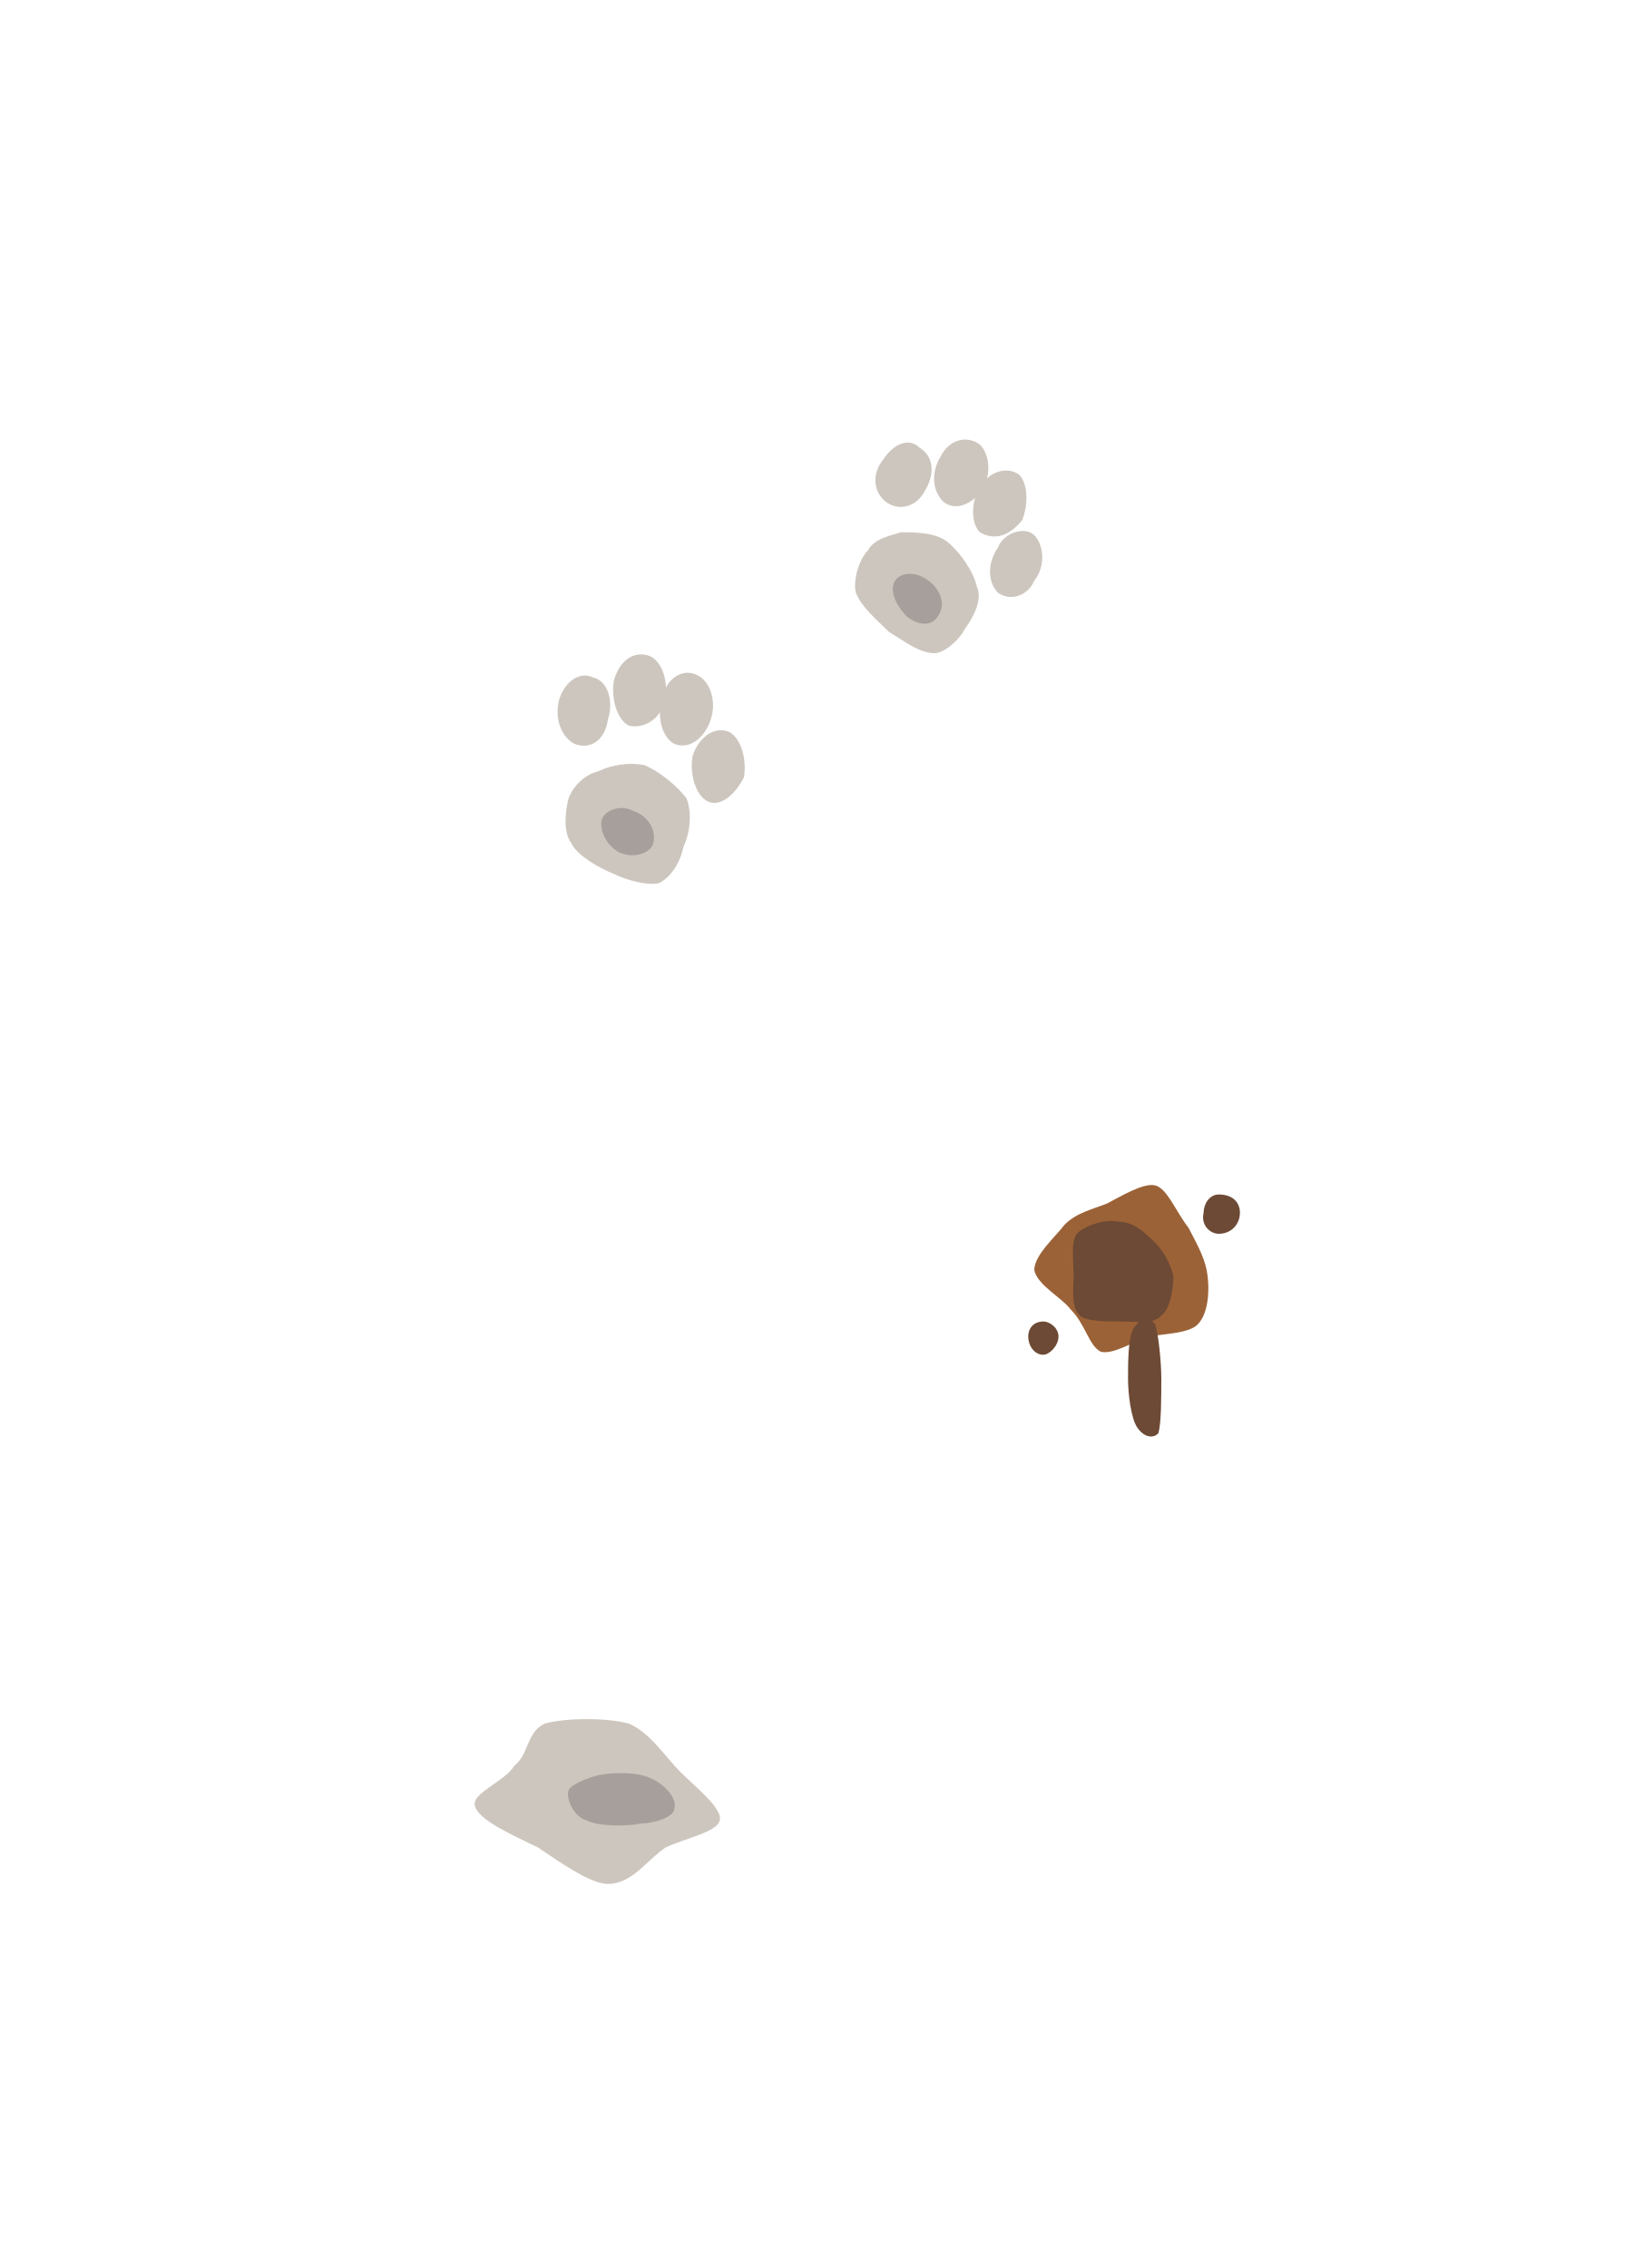
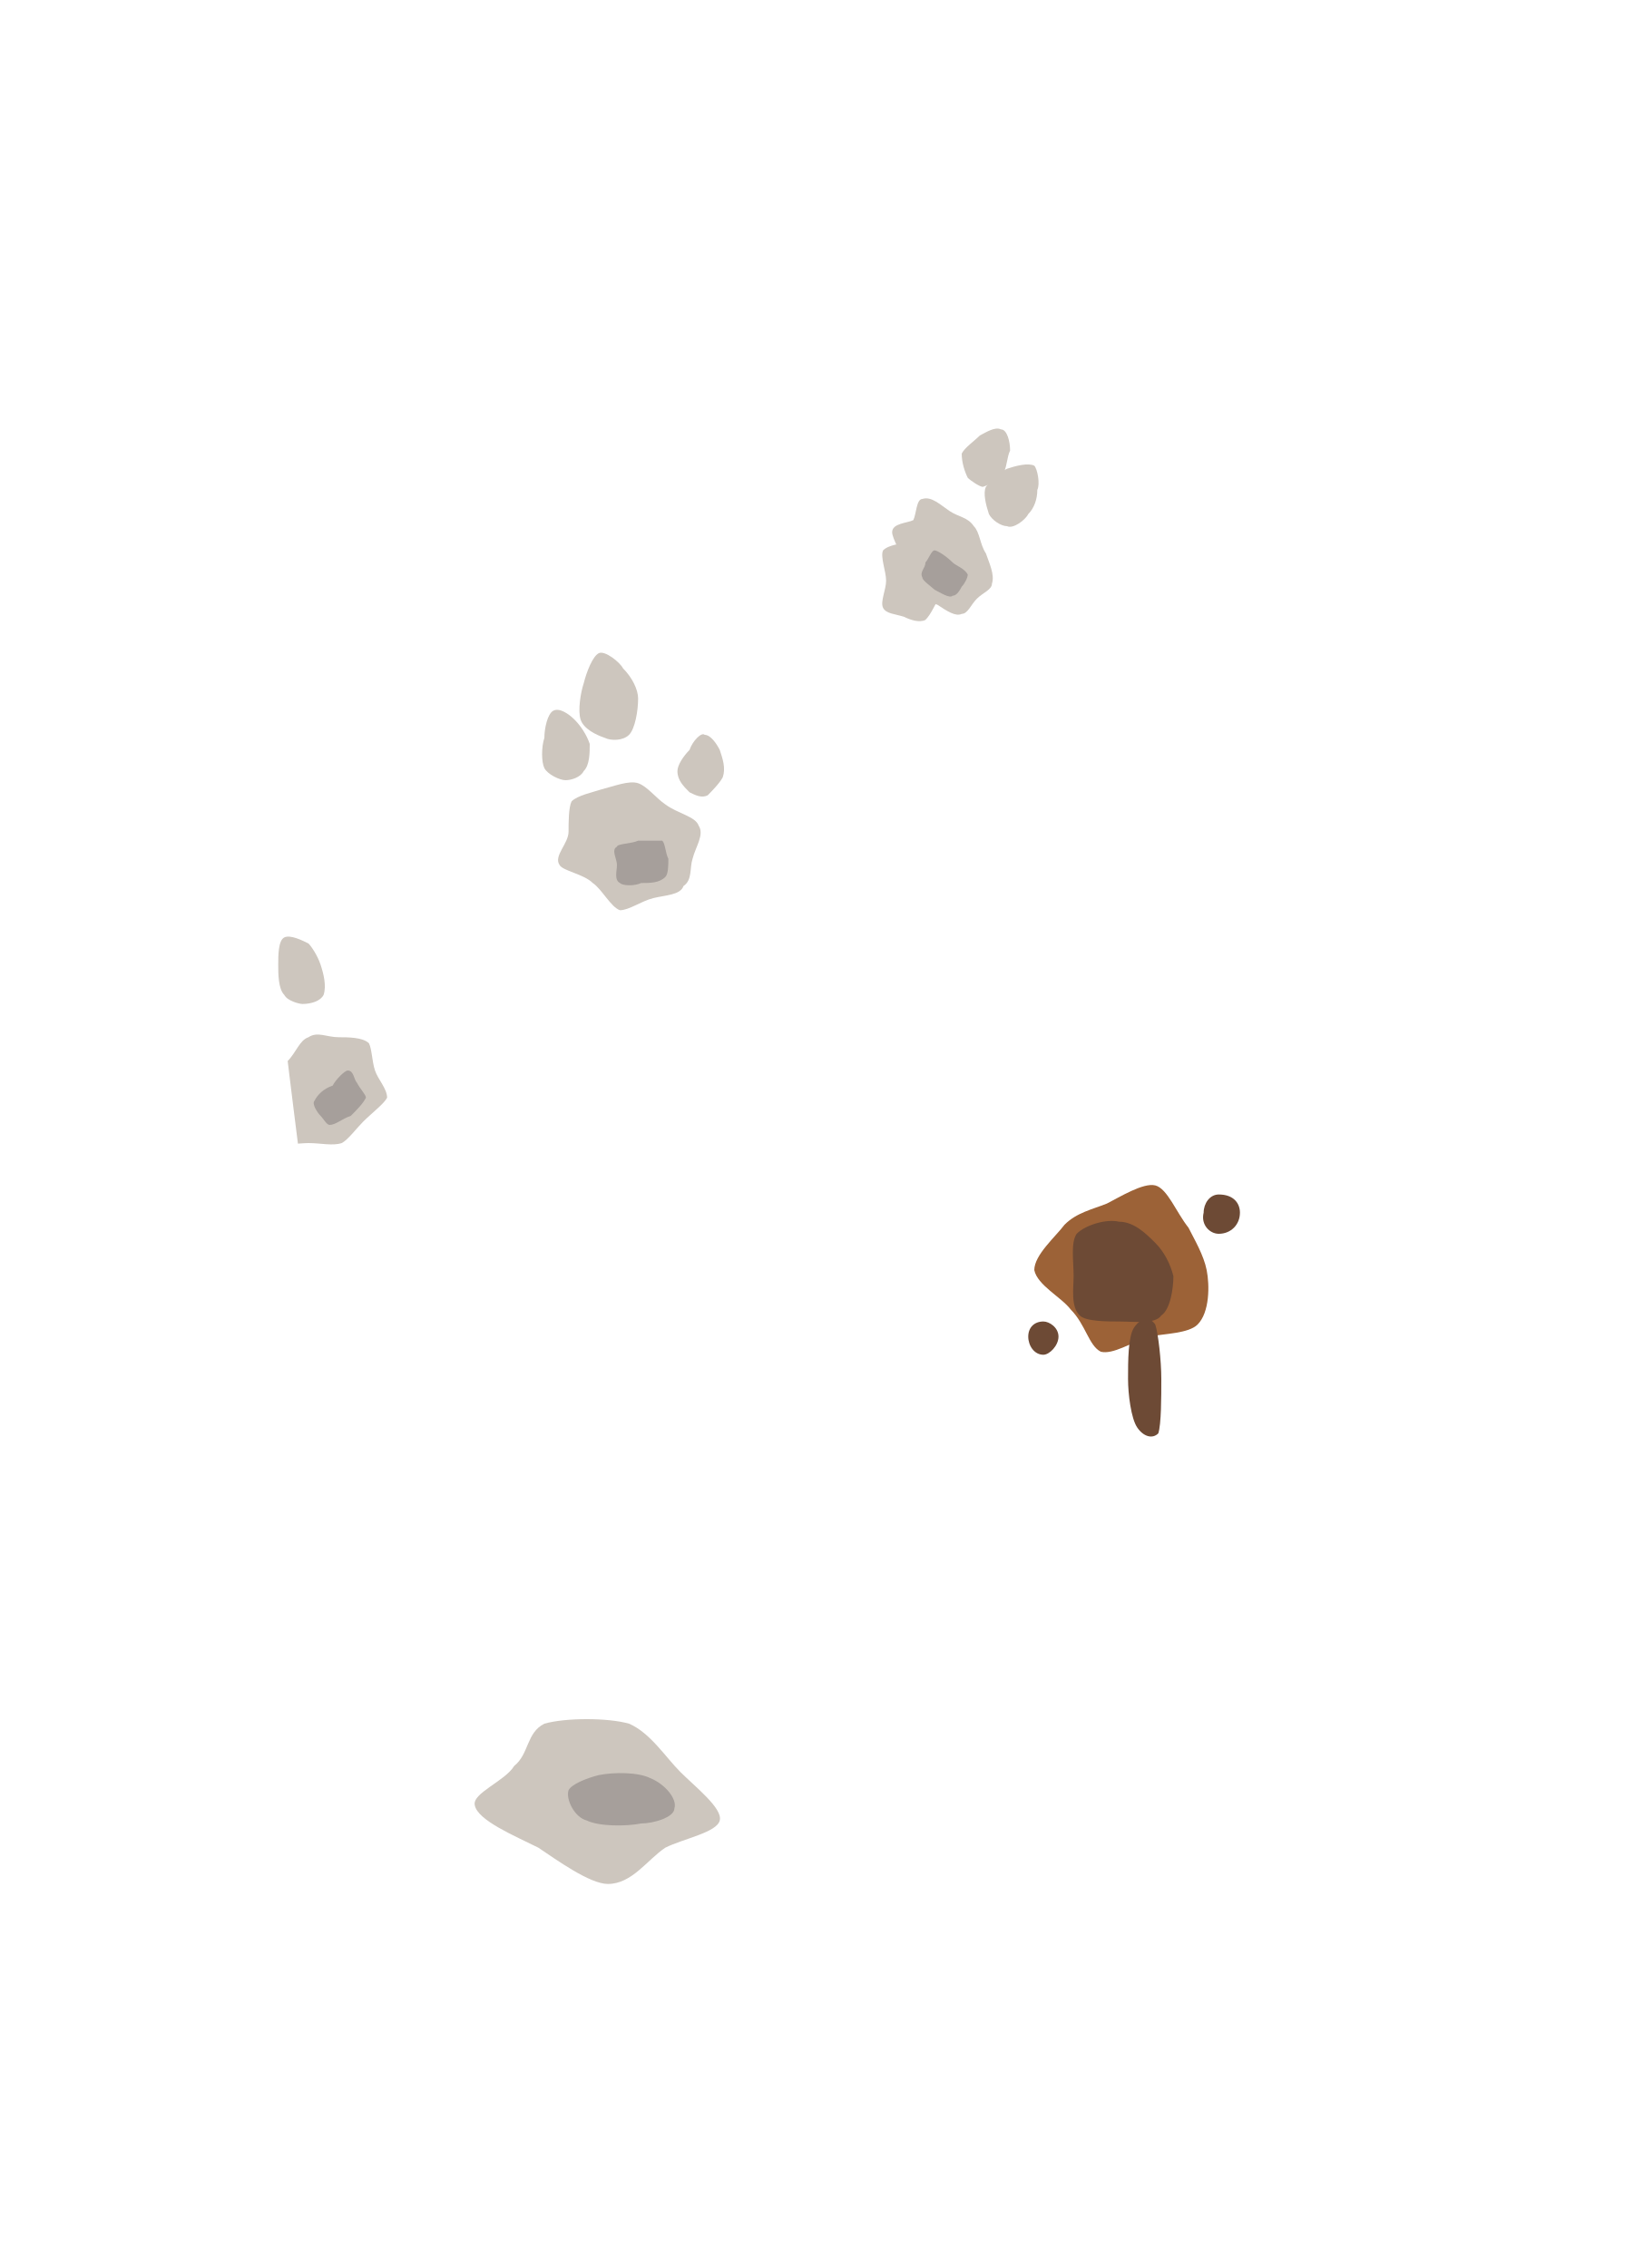
<svg xmlns="http://www.w3.org/2000/svg" viewBox="0 0 54 75" width="54" height="75">
  <defs>
    <clipPath id="person-torso-extra-0-back-clip">
      <path d="M21.5 10.4C20 10.7 17.2 11.6 15.4 12.6C13.5 13.6 11.5 14.6 10.3 16.2C9.1 17.8 8.9 19.7 8.8 22C8.7 24.3 8.9 27.2 9 30C9.2 32.8 9.6 35.8 10 39C10.3 42.2 10 47.3 10.6 49.4C11.2 51.5 12.6 51.1 14.3 51.6C16.1 52.1 18.5 52.3 21.1 52.4C23.6 52.5 26.7 52.5 29.5 52.4C32.3 52.3 35.5 52.3 38 51.8C40.5 51.3 43.5 51.7 44.6 49.6C45.6 47.5 44.8 42.3 45.1 39C45.5 35.7 46 32.8 46.1 30C46.2 27.2 46.4 24.3 46.3 22C46.1 19.7 45.7 17.9 44.6 16.4C43.5 14.9 41.8 14 39.9 13C38.1 12 35.1 10.9 33.4 10.6C31.7 10.3 30.8 10.9 29.7 11C28.6 11.1 27.9 11.4 27 11.4C26.1 11.4 25.2 11 24.3 10.8C23.4 10.6 23.1 10.1 21.5 10.4Z" />
      <path d="M10.6 49.4C11.2 51.5 12.6 51.1 14.3 51.6C16.1 52.1 18.5 52.3 21.1 52.4C23.6 52.5 26.7 52.5 29.5 52.4C32.3 52.3 35.5 52.3 38 51.8C40.5 51.3 43.5 51.7 44.6 49.6C44.8 51 45.8 55.3 45.4 58C45.1 60.7 44.2 64.2 42.3 66C40.4 67.8 37.1 68.7 34.4 68.8C31.6 68.9 28.6 66.6 26 66.6C23.3 66.6 20.9 68.9 18.4 68.8C15.9 68.7 12.6 67.8 11.2 66C9.7 64.2 9.7 60.8 9.6 58C9.5 55.2 10.4 50.8 10.6 49.4Z" />
    </clipPath>
  </defs>
  <g id="extra-stain" clip-path="url(#person-torso-extra-0-back-clip)">
-     <path d="M22.6 28C22.5 28.5 22.2 29 21.8 29.2C21.4 29.3 20.7 29.1 20.3 28.9C19.8 28.7 19.1 28.3 18.9 27.9C18.6 27.5 18.7 26.8 18.8 26.4C19 25.9 19.4 25.6 19.8 25.5C20.2 25.3 20.8 25.2 21.3 25.3C21.8 25.5 22.4 26 22.7 26.4C22.9 26.9 22.8 27.6 22.6 28Z" fill="#cdc6be" />
-     <path d="M20.1 23.8C20 24.5 19.5 24.8 19 24.6C18.6 24.4 18.3 23.8 18.5 23.1C18.7 22.5 19.2 22.2 19.6 22.4C20.1 22.5 20.3 23.2 20.1 23.8Z" fill="#cdc6be" />
-     <path d="M22 23.2C21.8 23.8 21.3 24.1 20.8 24C20.4 23.8 20.2 23.1 20.3 22.5C20.5 21.8 21 21.5 21.5 21.7C21.9 21.9 22.1 22.5 22 23.2Z" fill="#cdc6be" />
-     <path d="M23.5 23.8C23.3 24.4 22.8 24.8 22.3 24.6C21.9 24.4 21.7 23.7 21.9 23.1C22 22.5 22.5 22.1 23 22.3C23.5 22.5 23.7 23.2 23.5 23.8Z" fill="#cdc6be" />
-     <path d="M24.6 25.7C24.3 26.3 23.8 26.7 23.4 26.5C23 26.3 22.8 25.6 22.9 25C23.1 24.4 23.6 24 24.1 24.2C24.5 24.4 24.7 25.1 24.6 25.7Z" fill="#cdc6be" />
-     <path d="M21.6 27.9C21.5 28.2 21 28.4 20.5 28.2C20.1 28 19.8 27.5 19.9 27.1C20 26.8 20.5 26.6 20.9 26.8C21.5 27 21.7 27.5 21.6 27.9Z" fill="#a69f9b" />
-     <path d="M31.9 20.8C31.7 21.2 31.2 21.6 30.9 21.6C30.4 21.6 29.9 21.2 29.4 20.9C29 20.5 28.5 20.1 28.3 19.6C28.2 19.2 28.4 18.5 28.7 18.2C28.9 17.8 29.5 17.7 29.8 17.6C30.2 17.6 30.9 17.6 31.3 17.9C31.7 18.2 32.2 18.9 32.3 19.4C32.5 19.8 32.2 20.4 31.9 20.8Z" fill="#cdc6be" />
-     <path d="M30.6 16.2C30.3 16.8 29.7 16.9 29.3 16.6C28.9 16.3 28.8 15.7 29.2 15.2C29.6 14.6 30.1 14.5 30.4 14.8C30.9 15.1 30.9 15.7 30.6 16.2Z" fill="#cdc6be" />
-     <path d="M32.5 16.2C32.1 16.7 31.6 16.9 31.2 16.6C30.8 16.2 30.8 15.6 31.1 15.1C31.4 14.5 32 14.4 32.4 14.7C32.7 15 32.8 15.6 32.5 16.2Z" fill="#cdc6be" />
-     <path d="M33.8 17.2C33.4 17.7 32.9 17.9 32.4 17.6C32.1 17.3 32.1 16.6 32.4 16.1C32.7 15.6 33.3 15.4 33.7 15.7C34 16 34 16.7 33.8 17.2Z" fill="#cdc6be" />
-     <path d="M34.2 19.2C34 19.7 33.4 19.9 33 19.6C32.7 19.3 32.6 18.7 33 18.1C33.2 17.6 33.9 17.4 34.2 17.7C34.5 18 34.6 18.7 34.2 19.2Z" fill="#cdc6be" />
-     <path d="M31 20.4C30.8 20.7 30.4 20.7 30 20.4C29.6 20 29.4 19.5 29.6 19.2C29.8 18.9 30.3 18.9 30.7 19.2C31.1 19.5 31.3 20 31 20.4Z" fill="#a69f9b" />
+     <path d="M22.9 28.4C22.8 28.7 22.9 29.1 22.6 29.3C22.5 29.6 22 29.6 21.6 29.7C21.2 29.8 20.8 30.1 20.5 30.1C20.2 30 19.9 29.4 19.6 29.2C19.3 28.9 18.6 28.8 18.5 28.6C18.3 28.3 18.8 27.9 18.8 27.5C18.8 27.2 18.8 26.7 18.9 26.5C19.1 26.3 19.6 26.2 19.9 26.1C20.3 26 20.8 25.8 21.1 25.9C21.4 26 21.7 26.4 22 26.6C22.4 26.9 23 27 23.1 27.3C23.3 27.6 23 28 22.9 28.4Z" fill="#cdc6be" />
+     <path d="M19.5 24.6C19.5 24.9 19.5 25.3 19.3 25.5C19.2 25.7 18.9 25.8 18.7 25.8C18.5 25.8 18.1 25.6 18 25.4C17.9 25.2 17.9 24.7 18 24.4C18 24.1 18.1 23.6 18.3 23.5C18.5 23.4 18.8 23.6 19 23.8C19.2 24 19.4 24.3 19.5 24.6Z" fill="#cdc6be" />
+     <path d="M21.1 23.1C21.1 23.5 21 24.1 20.8 24.3C20.6 24.5 20.2 24.5 20 24.4C19.7 24.3 19.3 24.1 19.2 23.8C19.1 23.5 19.2 22.9 19.3 22.6C19.4 22.2 19.6 21.7 19.8 21.6C20 21.5 20.5 21.9 20.6 22.1C20.9 22.4 21.1 22.8 21.1 23.1Z" fill="#cdc6be" />
+     <path d="M23.9 25.7C23.8 25.9 23.5 26.2 23.4 26.3C23.2 26.4 23 26.3 22.8 26.2C22.6 26 22.4 25.8 22.4 25.5C22.4 25.3 22.6 25 22.8 24.8C22.9 24.5 23.2 24.2 23.3 24.3C23.5 24.3 23.7 24.6 23.8 24.8C23.9 25.1 24 25.4 23.9 25.7Z" fill="#cdc6be" />
+     <path d="M22.1 28.4C22.1 28.6 22.1 28.9 22 29C21.8 29.2 21.5 29.2 21.2 29.2C21 29.3 20.6 29.3 20.5 29.2C20.3 29.1 20.4 28.8 20.4 28.6C20.4 28.4 20.2 28.1 20.4 28C20.4 27.9 20.9 27.9 21.1 27.8C21.4 27.8 21.7 27.8 21.9 27.8C22 27.9 22 28.2 22.1 28.4Z" fill="#a69f9b" />
+     <path d="M32.3 19.8C32.1 20 32 20.3 31.8 20.3C31.6 20.4 31.3 20.2 31 20C30.7 19.9 30.4 19.8 30.2 19.6C30 19.3 30.1 18.9 29.9 18.6C29.8 18.3 29.5 17.8 29.5 17.6C29.5 17.3 30 17.3 30.2 17.2C30.3 17 30.3 16.5 30.5 16.5C30.8 16.4 31.1 16.7 31.4 16.9C31.7 17.1 32 17.1 32.2 17.4C32.4 17.6 32.4 18 32.6 18.3C32.7 18.6 32.9 19 32.8 19.3C32.8 19.5 32.5 19.6 32.3 19.8Z" fill="#cdc6be" />
+     <path d="M31.1 19.7C30.9 20 30.8 20.3 30.6 20.5C30.4 20.6 30.1 20.5 29.9 20.4C29.6 20.3 29.3 20.3 29.2 20.1C29.1 19.9 29.3 19.5 29.3 19.2C29.3 18.9 29.1 18.4 29.2 18.2C29.4 18 29.8 18 30 17.9C30.2 17.8 30.6 17.4 30.8 17.4C31 17.5 31.1 17.9 31.2 18.1C31.4 18.4 31.6 18.6 31.5 18.9C31.5 19.1 31.3 19.4 31.1 19.7Z" fill="#cdc6be" />
+     <path d="M33.2 15.6C33.1 15.8 32.8 16 32.5 16.1C32.4 16.1 32.1 15.9 32 15.8C31.9 15.6 31.8 15.3 31.8 15C31.9 14.8 32.2 14.6 32.4 14.4C32.6 14.3 32.9 14.1 33.1 14.2C33.3 14.2 33.4 14.6 33.4 14.9C33.3 15.1 33.3 15.4 33.2 15.6Z" fill="#cdc6be" />
+     <path d="M34 17C33.9 17.2 33.5 17.5 33.3 17.4C33.1 17.4 32.8 17.2 32.7 17C32.6 16.7 32.5 16.3 32.6 16.1C32.8 15.8 33.1 15.6 33.3 15.5C33.6 15.4 34 15.3 34.2 15.4C34.3 15.5 34.4 16 34.3 16.2C34.3 16.5 34.2 16.8 34 17Z" fill="#cdc6be" />
+     <path d="M31.8 19.4C31.7 19.6 31.6 19.7 31.5 19.7C31.4 19.8 31.1 19.6 30.9 19.5C30.8 19.4 30.5 19.2 30.5 19.1C30.4 18.9 30.6 18.8 30.6 18.6C30.7 18.5 30.8 18.2 30.9 18.2C31 18.2 31.3 18.4 31.5 18.6C31.6 18.7 31.9 18.8 32 19C32 19.1 31.9 19.3 31.8 19.4Z" fill="#a69f9b" />
+     <path d="M12.4 35.4C12.5 35.7 12.8 36 12.8 36.3C12.7 36.5 12.3 36.8 12 37.1C11.8 37.3 11.5 37.7 11.3 37.8C11 37.9 10.6 37.8 10.2 37.8C9.9 37.8 9.4 37.9 9.2 37.7C9 37.5 9.2 37 9.1 36.7C9 36.4 8.5 36.1 8.6 35.8C8.6 35.6 9.2 35.4 9.5 35.1C9.8 34.8 9.9 34.4 10.2 34.3C10.5 34.1 10.8 34.3 11.2 34.3C11.5 34.3 12 34.3 12.2 34.5C12.3 34.7 12.3 35.1 12.4 35.4Z" fill="#cdc6be" />
+     <path d="M8.2 34.1C8.4 34.3 8.6 34.7 8.6 35C8.6 35.2 8.4 35.5 8.1 35.6C8 35.7 7.6 35.7 7.4 35.5C7.2 35.4 7 35 6.9 34.7C6.8 34.4 6.7 33.9 6.9 33.8C7 33.6 7.4 33.6 7.6 33.6C7.8 33.7 8.1 33.9 8.2 34.1Z" fill="#cdc6be" />
+     <path d="M8.9 32.4C9 32.7 9.2 33.1 9.1 33.3C9.1 33.5 8.8 33.7 8.6 33.7C8.5 33.8 8.1 33.7 8 33.6C7.8 33.4 7.7 33 7.7 32.7C7.6 32.5 7.7 32 7.7 31.9C7.9 31.8 8.2 31.8 8.4 31.9C8.7 32 8.8 32.2 8.9 32.4Z" fill="#cdc6be" />
+     <path d="M10.6 31.9C10.7 32.2 10.8 32.6 10.7 32.9C10.6 33.1 10.3 33.2 10 33.2C9.9 33.2 9.5 33.1 9.4 32.9C9.2 32.7 9.2 32.2 9.2 31.9C9.2 31.6 9.2 31.1 9.4 31C9.6 30.9 10 31.1 10.2 31.2C10.3 31.3 10.5 31.6 10.6 31.9Z" fill="#cdc6be" />
+     <path d="M11.8 35.8C11.9 36 12.1 36.2 12.1 36.3C12 36.5 11.8 36.7 11.6 36.9C11.3 37 11.1 37.2 10.9 37.2C10.8 37.2 10.7 37 10.6 36.9C10.5 36.8 10.3 36.5 10.4 36.4C10.5 36.2 10.7 36 11 35.9C11.1 35.7 11.4 35.4 11.5 35.4C11.7 35.4 11.7 35.7 11.8 35.8Z" fill="#a69f9b" />
    <path d="M39.9 42C40 42.5 40 43.4 39.6 43.8C39.3 44.1 38.5 44.1 38 44.2C37.4 44.4 36.8 44.8 36.4 44.7C36 44.5 35.9 43.8 35.4 43.3C35.1 42.9 34.3 42.5 34.2 42C34.2 41.5 34.9 40.9 35.2 40.5C35.6 40.1 36.1 40 36.6 39.8C37 39.6 37.8 39.1 38.2 39.2C38.6 39.3 38.9 40.1 39.3 40.6C39.5 41 39.8 41.5 39.9 42Z" fill="#9c6237" />
    <path d="M38.8 42.2C38.8 42.6 38.7 43.3 38.4 43.5C38.2 43.8 37.5 43.7 37 43.7C36.6 43.7 35.9 43.7 35.7 43.5C35.4 43.2 35.5 42.6 35.5 42.2C35.5 41.7 35.4 41.1 35.6 40.8C35.9 40.5 36.6 40.3 37 40.4C37.5 40.4 37.9 40.8 38.2 41.1C38.5 41.4 38.7 41.8 38.8 42.2Z" fill="#6d4a35" />
    <path d="M38.4 45.6C38.4 46.2 38.4 47.1 38.3 47.4C38.1 47.6 37.8 47.5 37.6 47.2C37.4 46.9 37.3 46.1 37.3 45.6C37.3 45 37.3 44.2 37.5 43.9C37.7 43.6 38 43.5 38.2 43.8C38.3 44.1 38.4 45 38.4 45.6Z" fill="#6d4a35" />
    <path d="M41 40.1C41 40.5 40.7 40.8 40.3 40.8C40 40.8 39.7 40.5 39.8 40.1C39.8 39.8 40 39.5 40.3 39.5C40.8 39.5 41 39.8 41 40.1Z" fill="#6d4a35" />
    <path d="M35 44.2C35 44.5 34.7 44.8 34.5 44.8C34.2 44.8 34 44.5 34 44.2C34 43.9 34.2 43.7 34.5 43.7C34.7 43.7 35 43.9 35 44.2Z" fill="#6d4a35" />
    <path d="M23.8 60.2C23.7 60.6 22.6 60.8 22 61.1C21.4 61.5 20.9 62.3 20.1 62.3C19.5 62.3 18.4 61.5 17.8 61.1C17 60.7 15.8 60.2 15.7 59.7C15.6 59.3 16.7 58.9 17 58.4C17.5 58 17.4 57.3 18 57C18.7 56.8 20.1 56.8 20.8 57C21.5 57.3 22 58.1 22.5 58.6C23 59.1 23.9 59.8 23.8 60.2Z" fill="#cdc6be" />
    <path d="M22.3 59.8C22.3 60.1 21.6 60.3 21.2 60.3C20.7 60.4 19.8 60.4 19.4 60.2C19 60.1 18.7 59.5 18.8 59.2C18.9 59 19.4 58.8 19.8 58.7C20.3 58.6 21.1 58.6 21.5 58.8C22 59 22.4 59.5 22.3 59.8Z" fill="#a69f9b" />
  </g>
</svg>
